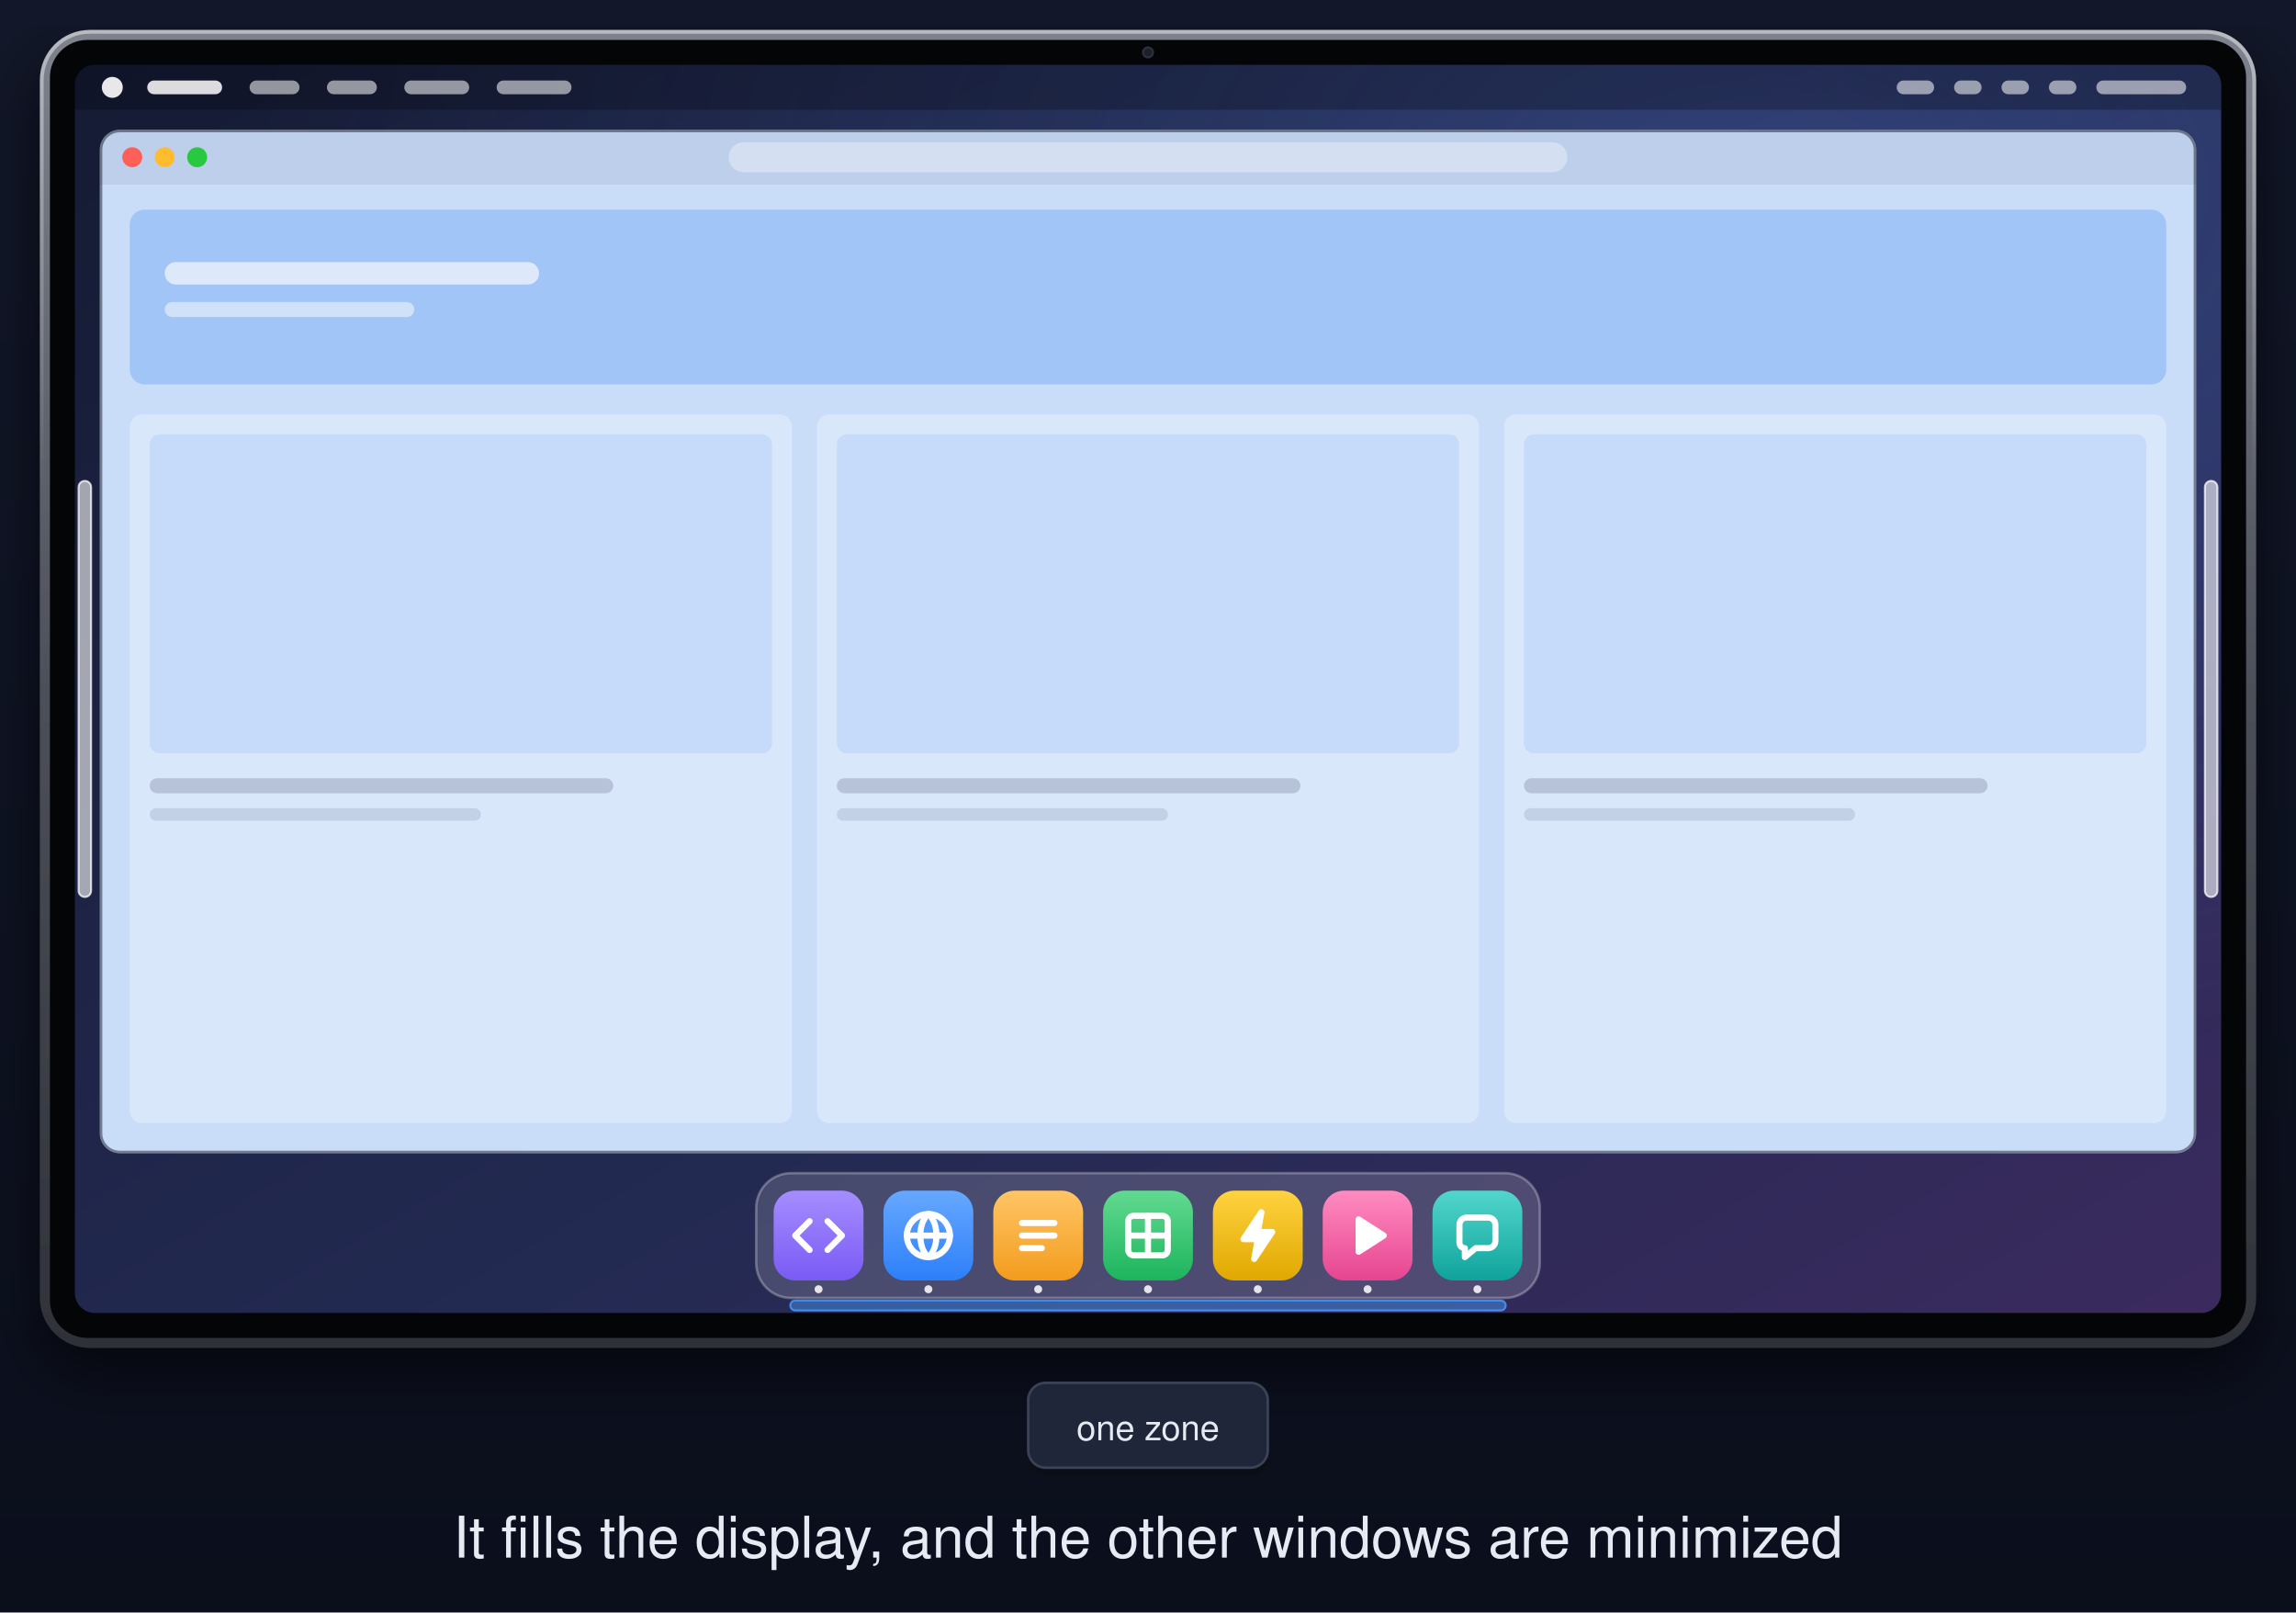
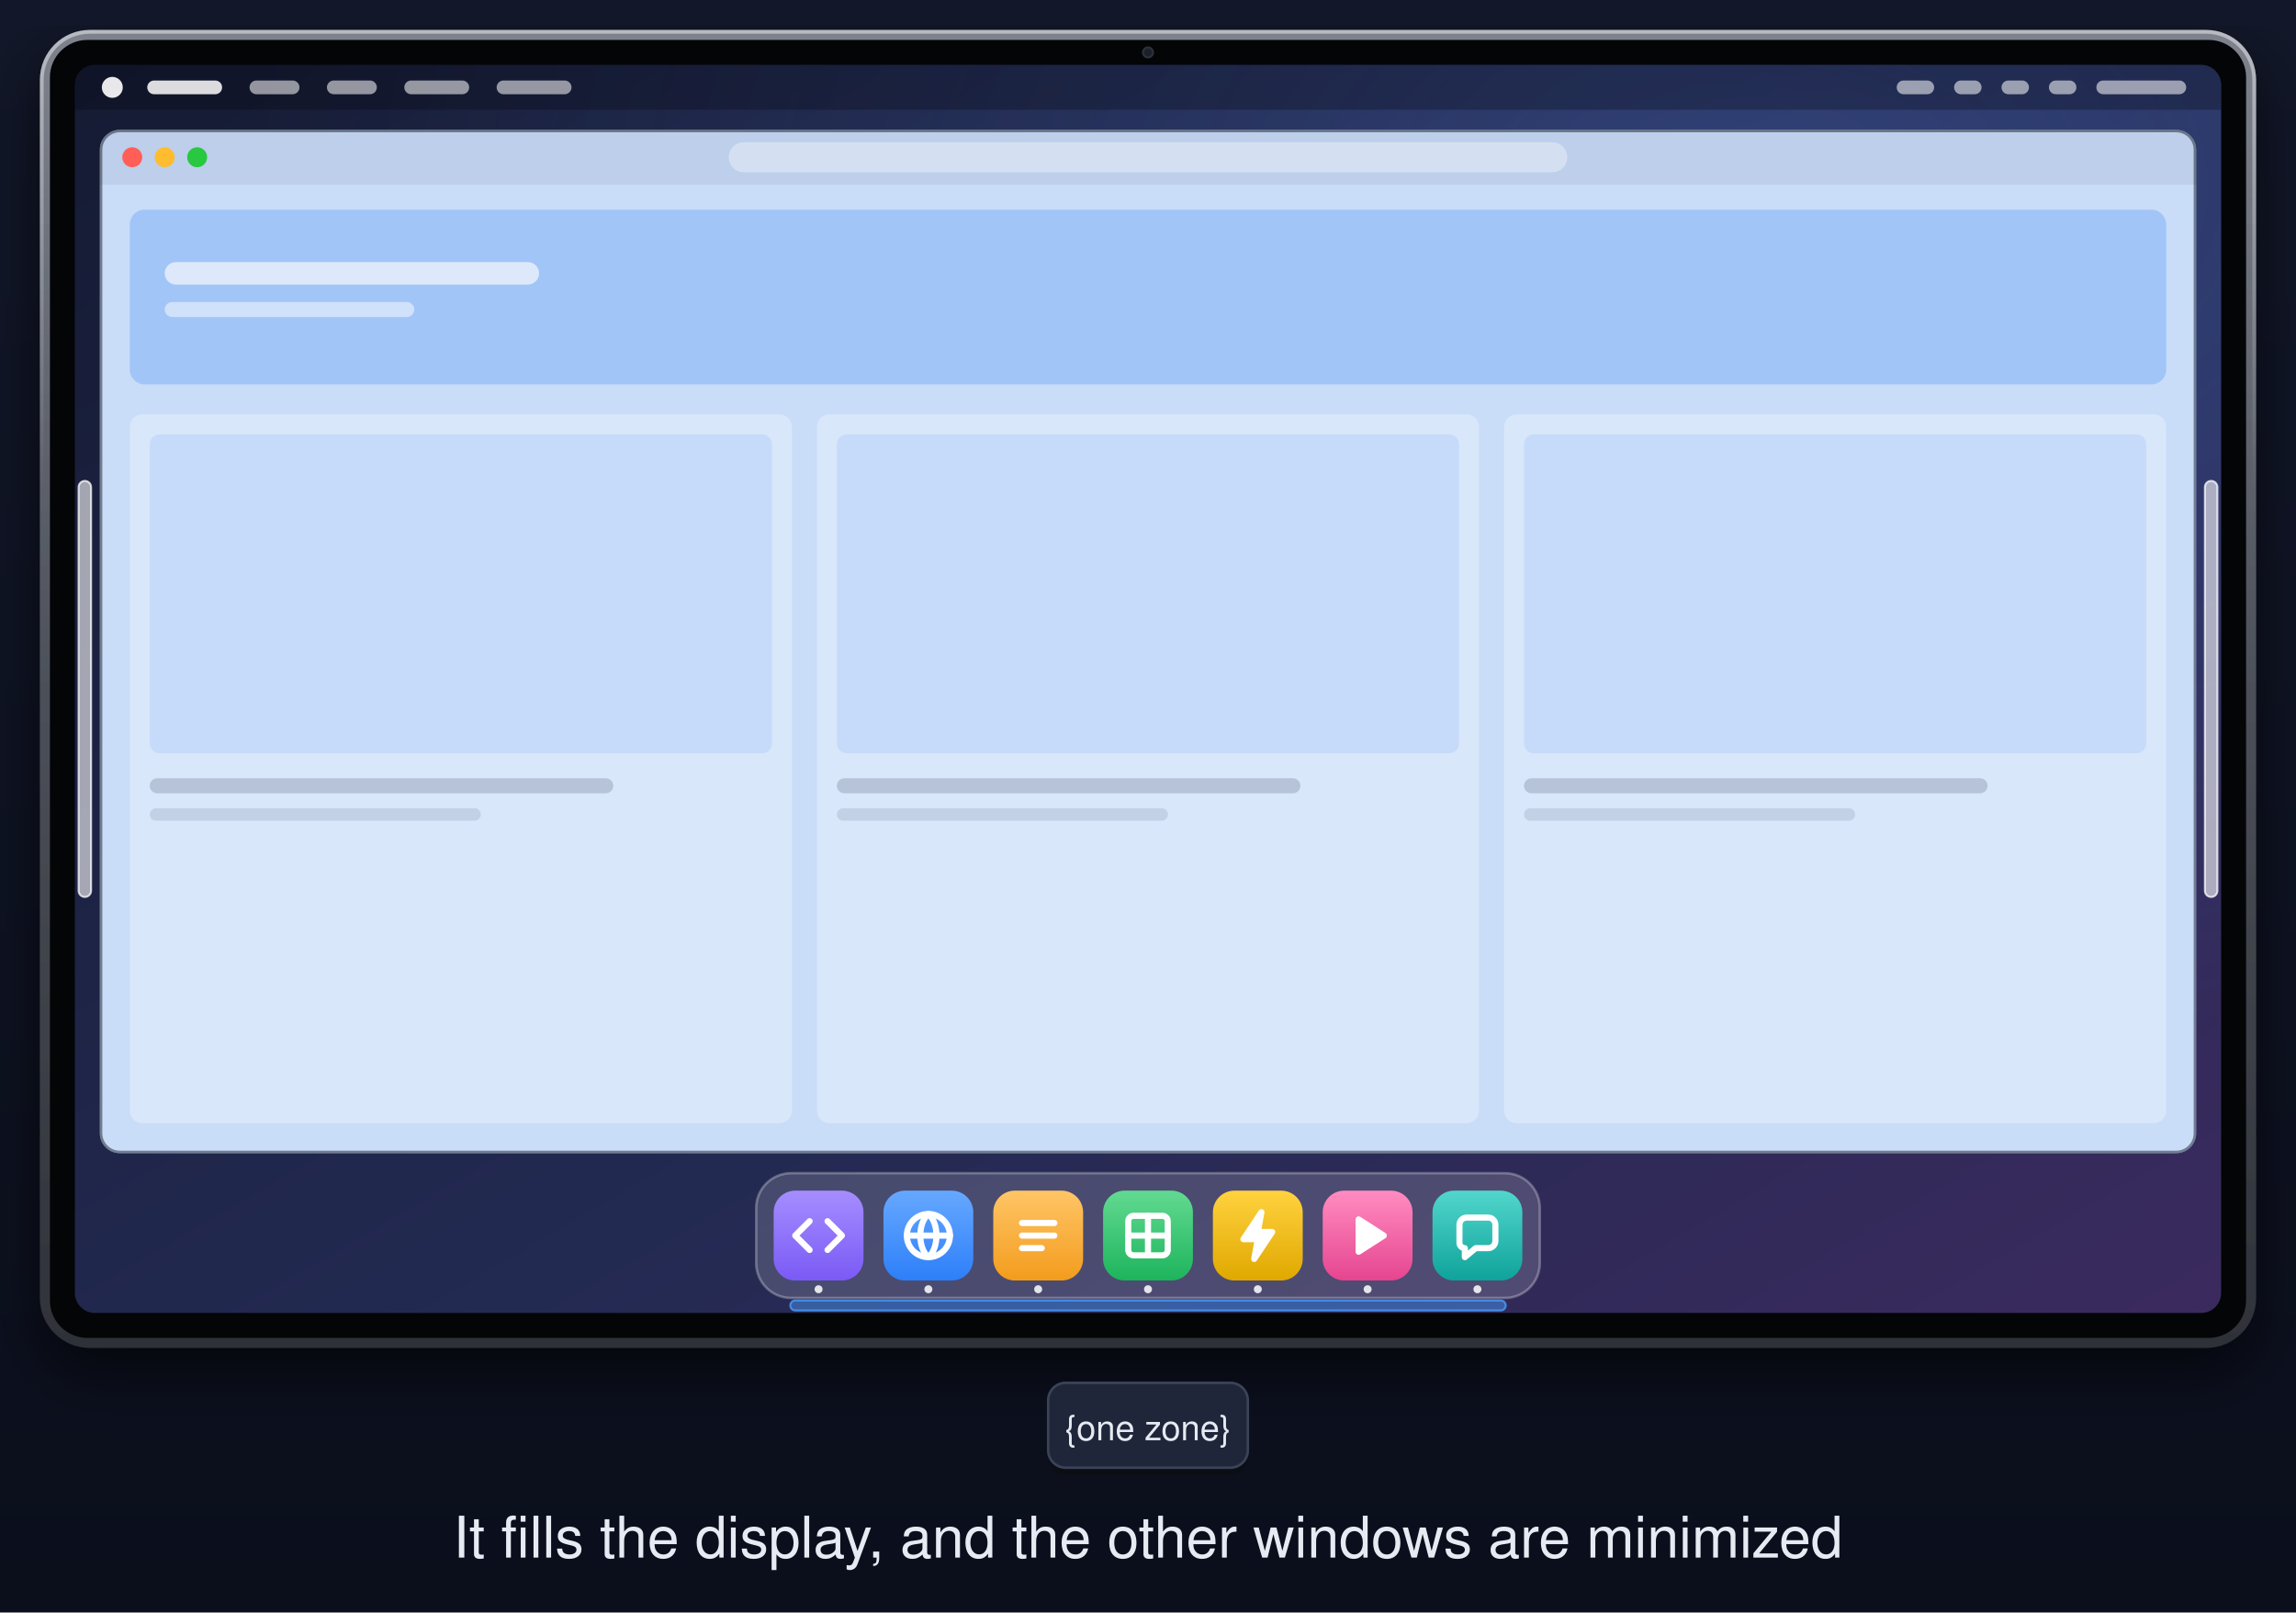
<svg xmlns="http://www.w3.org/2000/svg" viewBox="0 0 920 646" role="img" aria-labelledby="title">
  <defs>
    <linearGradient id="rim" x1="0" y1="0" x2="0" y2="1">
      <stop offset="0" stop-color="#7d828d" />
      <stop offset=".5" stop-color="#4c5059" />
      <stop offset="1" stop-color="#2f3239" />
    </linearGradient>
    <linearGradient id="rimEdge" x1="0" y1="0" x2="0" y2="1">
      <stop offset="0" stop-color="#fff" stop-opacity=".45" />
      <stop offset=".35" stop-color="#fff" stop-opacity="0" />
    </linearGradient>
    <filter id="dshadow" x="-10%" y="-10%" width="120%" height="135%">
      <feDropShadow dx="0" dy="10" stdDeviation="12" flood-color="#000" flood-opacity=".6" />
    </filter>
    <linearGradient id="stage" x1="0" y1="0" x2="0" y2="1">
      <stop offset="0" stop-color="#121729" />
      <stop offset="1" stop-color="#0b0f1c" />
    </linearGradient>
    <linearGradient id="wall1" x1="0" y1="0" x2="1" y2="1">
      <stop offset="0" stop-color="#151b33" />
      <stop offset=".6" stop-color="#232a52" />
      <stop offset="1" stop-color="#3b2a5e" />
    </linearGradient>
    <radialGradient id="wallGlow" cx=".78" cy=".1" r=".7">
      <stop offset="0" stop-color="#5b7fe0" stop-opacity=".3" />
      <stop offset="1" stop-color="#5b7fe0" stop-opacity="0" />
    </radialGradient>
    <linearGradient id="g-purple" x1="0" y1="0" x2="0" y2="1">
      <stop offset="0" stop-color="#a58dff" />
      <stop offset="1" stop-color="#7a5af5" />
    </linearGradient>
    <linearGradient id="g-blue" x1="0" y1="0" x2="0" y2="1">
      <stop offset="0" stop-color="#66a8ff" />
      <stop offset="1" stop-color="#2d7ff9" />
    </linearGradient>
    <linearGradient id="g-orange" x1="0" y1="0" x2="0" y2="1">
      <stop offset="0" stop-color="#ffc566" />
      <stop offset="1" stop-color="#f39c1d" />
    </linearGradient>
    <linearGradient id="g-green" x1="0" y1="0" x2="0" y2="1">
      <stop offset="0" stop-color="#62da91" />
      <stop offset="1" stop-color="#1db45c" />
    </linearGradient>
    <linearGradient id="g-amber" x1="0" y1="0" x2="0" y2="1">
      <stop offset="0" stop-color="#ffd23f" />
      <stop offset="1" stop-color="#e0a800" />
    </linearGradient>
    <linearGradient id="g-pink" x1="0" y1="0" x2="0" y2="1">
      <stop offset="0" stop-color="#ff8cc0" />
      <stop offset="1" stop-color="#e64590" />
    </linearGradient>
    <linearGradient id="g-teal" x1="0" y1="0" x2="0" y2="1">
      <stop offset="0" stop-color="#52d6cc" />
      <stop offset="1" stop-color="#0fa39b" />
    </linearGradient>
    <symbol id="ic-purple" viewBox="0 0 50 50">
      <rect width="50" height="50" rx="12" fill="url(#g-purple)" />
      <g fill="none" stroke="#fff" stroke-width="3.4" stroke-linecap="round" stroke-linejoin="round">
        <path d="M20 17l-8 8 8 8M30 17l8 8-8 8" />
      </g>
    </symbol>
    <symbol id="ic-blue" viewBox="0 0 50 50">
      <rect width="50" height="50" rx="12" fill="url(#g-blue)" />
      <g fill="none" stroke="#fff" stroke-width="3.4" stroke-linecap="round" stroke-linejoin="round">
        <circle cx="25" cy="25" r="12" />
        <path d="M13 25h24M25 13c-6 5-6 19 0 24M25 13c6 5 6 19 0 24" />
      </g>
    </symbol>
    <symbol id="ic-orange" viewBox="0 0 50 50">
      <rect width="50" height="50" rx="12" fill="url(#g-orange)" />
      <g fill="none" stroke="#fff" stroke-width="3.4" stroke-linecap="round" stroke-linejoin="round">
        <path d="M16 18h18M16 25h18M16 32h11" />
      </g>
    </symbol>
    <symbol id="ic-green" viewBox="0 0 50 50">
      <rect width="50" height="50" rx="12" fill="url(#g-green)" />
      <g fill="none" stroke="#fff" stroke-width="3.4" stroke-linecap="round" stroke-linejoin="round">
        <rect x="14" y="14" width="22" height="22" rx="3" />
        <path d="M14 25h22M25 14v22" />
      </g>
    </symbol>
    <symbol id="ic-amber" viewBox="0 0 50 50">
      <rect width="50" height="50" rx="12" fill="url(#g-amber)" />
      <g fill="none" stroke="#fff" stroke-width="3.4" stroke-linecap="round" stroke-linejoin="round">
        <path d="M27 12l-10 15h8l-2 11 10-15h-8z" fill="#fff" />
      </g>
    </symbol>
    <symbol id="ic-pink" viewBox="0 0 50 50">
      <rect width="50" height="50" rx="12" fill="url(#g-pink)" />
      <g fill="none" stroke="#fff" stroke-width="3.4" stroke-linecap="round" stroke-linejoin="round">
        <path d="M20 16l14 9-14 9z" fill="#fff" />
      </g>
    </symbol>
    <symbol id="ic-teal" viewBox="0 0 50 50">
      <rect width="50" height="50" rx="12" fill="url(#g-teal)" />
      <g fill="none" stroke="#fff" stroke-width="3.4" stroke-linecap="round" stroke-linejoin="round">
        <path d="M15 19a4 4 0 0 1 4-4h12a4 4 0 0 1 4 4v9a4 4 0 0 1-4 4h-7l-6 5v-5a3 3 0 0 1-3-3z" />
      </g>
    </symbol>
    <filter id="glow" x="-10%" y="-15%" width="120%" height="130%">
      <feGaussianBlur stdDeviation="3.5" />
    </filter>
    <filter id="shadow" x="-20%" y="-20%" width="140%" height="150%">
      <feDropShadow dx="0" dy="7" stdDeviation="9" flood-color="#000" flood-opacity=".45" />
    </filter>
    <filter id="cshadow" x="-60%" y="-60%" width="220%" height="220%">
      <feDropShadow dx="0" dy="1.2" stdDeviation="1.1" flood-color="#000" flood-opacity=".5" />
    </filter>
    <clipPath id="screens">
      <rect x="30" y="26" width="860" height="500" rx="8" />
    </clipPath>
  </defs>
  <style>
@keyframes kone{0.000%{transform:translateY(0px)}22.857%{transform:translateY(0px)}23.714%{transform:translateY(2px)}24.857%{transform:translateY(2px)}25.714%{transform:translateY(0px)}100.000%{transform:translateY(0px)}}
.kone{animation:kone 7s linear infinite;transform:translateY(0px)}
@keyframes konehi{0.000%{opacity:0}22.857%{opacity:0}23.714%{opacity:1}24.857%{opacity:1}25.714%{opacity:0}100.000%{opacity:0}}
.konehi{animation:konehi 7s linear infinite;opacity:0}
@keyframes others{0.000%{opacity:1}23.571%{opacity:1}25.714%{opacity:0}86.786%{opacity:0}86.800%{opacity:1}100.000%{opacity:1}}
.others{animation:others 7s linear infinite;opacity:0}
@keyframes grow{0.000%{transform:translate(424px,0px) scale(0.4952,0.4902)}25.714%{transform:translate(424px,0px) scale(0.4952,0.4902);animation-timing-function:cubic-bezier(0.45,0,0.25,1)}32.143%{transform:translate(0px,0px) scale(1,1)}86.786%{transform:translate(0px,0px) scale(1,1)}86.800%{transform:translate(424px,0px) scale(0.4952,0.4902)}100.000%{transform:translate(424px,0px) scale(0.4952,0.4902)}}
.grow{animation:grow 7s linear infinite;transform:translate(0px,0px) scale(1,1);transform-origin:40px 52px}
@keyframes large{0.000%{opacity:0}25.714%{opacity:0}25.729%{opacity:1}86.786%{opacity:1}86.800%{opacity:0}100.000%{opacity:0}}
.large{animation:large 7s linear infinite;opacity:1}
@keyframes small{0.000%{opacity:1}25.714%{opacity:1}25.729%{opacity:0}86.786%{opacity:0}86.800%{opacity:1}100.000%{opacity:1}}
.small{animation:small 7s linear infinite;opacity:0}
@keyframes nzbar{0.000%{opacity:0}30.000%{opacity:0}32.857%{opacity:1}86.786%{opacity:1}86.800%{opacity:0}100.000%{opacity:0}}
.nzbar{animation:nzbar 7s linear infinite;opacity:1}
@keyframes cap0{0.000%{opacity:0}4.286%{opacity:0}7.143%{opacity:1}37.143%{opacity:1}40.000%{opacity:0}100.000%{opacity:0}}
.cap0{animation:cap0 7s linear infinite;opacity:0}
@keyframes cap1{0.000%{opacity:0}41.429%{opacity:0}44.286%{opacity:1}80.000%{opacity:1}82.857%{opacity:0}100.000%{opacity:0}}
.cap1{animation:cap1 7s linear infinite;opacity:1}
@keyframes curtain{0.000%{opacity:0}80.714%{opacity:0}85.714%{opacity:1}87.857%{opacity:1}92.857%{opacity:0}100.000%{opacity:0}}
.curtain{animation:curtain 7s linear infinite;opacity:0}
</style>
  <rect x="0" y="0" width="920" height="646" fill="url(#stage)" />
  <rect x="16" y="12" width="888" height="528" rx="20" fill="url(#rim)" filter="url(#dshadow)" />
  <rect x="16.75" y="12.75" width="886.5" height="526.5" rx="19.25" fill="none" stroke="url(#rimEdge)" stroke-width="1.5" />
  <rect x="20" y="16" width="880" height="520" rx="15" fill="#040507" />
  <circle cx="460" cy="21" r="2" fill="#1c2029" stroke="#2c313c" stroke-width=".8" />
  <g clip-path="url(#screens)">
    <rect x="30" y="26" width="860" height="500" fill="url(#wall1)" />
    <rect x="30" y="26" width="860" height="500" fill="url(#wallGlow)" />
    <rect x="30" y="26" width="860" height="18" fill="#05070d" fill-opacity=".28" />
    <circle cx="45" cy="35" r="4.2" fill="#fff" fill-opacity=".9" />
    <rect x="59" y="32.25" width="30" height="5.5" rx="2.75" fill="#fff" fill-opacity="0.85" />
    <rect x="100" y="32.25" width="20" height="5.5" rx="2.75" fill="#fff" fill-opacity="0.55" />
    <rect x="131" y="32.25" width="20" height="5.5" rx="2.75" fill="#fff" fill-opacity="0.55" />
    <rect x="162" y="32.25" width="26" height="5.5" rx="2.75" fill="#fff" fill-opacity="0.55" />
    <rect x="199" y="32.25" width="30" height="5.5" rx="2.75" fill="#fff" fill-opacity="0.55" />
    <rect x="840" y="32.25" width="36" height="5.5" rx="2.75" fill="#fff" fill-opacity="0.55" />
    <rect x="821" y="32.25" width="11" height="5.5" rx="2.75" fill="#fff" fill-opacity="0.55" />
    <rect x="802" y="32.25" width="11" height="5.5" rx="2.75" fill="#fff" fill-opacity="0.55" />
    <rect x="783" y="32.25" width="11" height="5.5" rx="2.75" fill="#fff" fill-opacity="0.55" />
    <rect x="760" y="32.25" width="15" height="5.5" rx="2.75" fill="#fff" fill-opacity="0.55" />
    <rect x="303" y="470" width="314" height="50" rx="14" fill="#fff" fill-opacity=".16" stroke="#fff" stroke-opacity=".28" />
    <use href="#ic-purple" x="310" y="477" width="36" height="36" />
    <circle cx="328" cy="516.5" r="1.6" fill="#fff" fill-opacity=".85" />
    <use href="#ic-blue" x="354" y="477" width="36" height="36" />
    <circle cx="372" cy="516.5" r="1.6" fill="#fff" fill-opacity=".85" />
    <use href="#ic-orange" x="398" y="477" width="36" height="36" />
    <circle cx="416" cy="516.5" r="1.6" fill="#fff" fill-opacity=".85" />
    <use href="#ic-green" x="442" y="477" width="36" height="36" />
    <circle cx="460" cy="516.5" r="1.6" fill="#fff" fill-opacity=".85" />
    <use href="#ic-amber" x="486" y="477" width="36" height="36" />
    <circle cx="504" cy="516.5" r="1.6" fill="#fff" fill-opacity=".85" />
    <use href="#ic-pink" x="530" y="477" width="36" height="36" />
    <circle cx="548" cy="516.5" r="1.6" fill="#fff" fill-opacity=".85" />
    <use href="#ic-teal" x="574" y="477" width="36" height="36" />
    <circle cx="592" cy="516.5" r="1.6" fill="#fff" fill-opacity=".85" />
    <rect x="316.67" y="521" width="286.67" height="4" rx="2" fill="#4a9eff" fill-opacity=".45" stroke="#4a9eff" stroke-opacity=".8" stroke-width=".8" />
    <g class="others">
      <rect x="40" y="52" width="416" height="410" rx="8" fill="#3b3458" />
      <path d="M40 74V60a8 8 0 0 1 8-8H448a8 8 0 0 1 8 8V74z" fill="#fff" fill-opacity=".08" />
      <g opacity="0.5">
        <rect x="52" y="88" width="12" height="5" rx="2.5" fill="#fff" fill-opacity="0.2" />
        <rect x="74" y="88" width="37" height="6" rx="3" fill="#e5e7eb" fill-opacity="0.75" />
        <rect x="119" y="88" width="79" height="6" rx="3" fill="#e5e7eb" fill-opacity="0.75" />
        <rect x="52" y="105" width="12" height="5" rx="2.5" fill="#fff" fill-opacity="0.2" />
        <rect x="74" y="105" width="84" height="6" rx="3" fill="#c4b5fd" fill-opacity="0.75" />
        <rect x="52" y="122" width="12" height="5" rx="2.5" fill="#fff" fill-opacity="0.2" />
        <rect x="92" y="122" width="22" height="6" rx="3" fill="#e5e7eb" fill-opacity="0.75" />
        <rect x="122" y="122" width="56" height="6" rx="3" fill="#7dd3c0" fill-opacity="0.75" />
        <rect x="186" y="122" width="35" height="6" rx="3" fill="#fcd34d" fill-opacity="0.75" />
        <rect x="52" y="139" width="12" height="5" rx="2.5" fill="#fff" fill-opacity="0.2" />
        <rect x="52" y="156" width="12" height="5" rx="2.5" fill="#fff" fill-opacity="0.2" />
        <rect x="52" y="173" width="12" height="5" rx="2.5" fill="#fff" fill-opacity="0.2" />
        <rect x="92" y="173" width="76" height="6" rx="3" fill="#c4b5fd" fill-opacity="0.75" />
        <rect x="176" y="173" width="89" height="6" rx="3" fill="#7dd3c0" fill-opacity="0.75" />
        <rect x="52" y="190" width="12" height="5" rx="2.5" fill="#fff" fill-opacity="0.2" />
        <rect x="92" y="190" width="66" height="6" rx="3" fill="#7dd3c0" fill-opacity="0.75" />
        <rect x="166" y="190" width="50" height="6" rx="3" fill="#e5e7eb" fill-opacity="0.75" />
        <rect x="52" y="207" width="12" height="5" rx="2.5" fill="#fff" fill-opacity="0.2" />
        <rect x="74" y="207" width="34" height="6" rx="3" fill="#7dd3c0" fill-opacity="0.75" />
        <rect x="116" y="207" width="59" height="6" rx="3" fill="#c4b5fd" fill-opacity="0.75" />
        <rect x="183" y="207" width="64" height="6" rx="3" fill="#e5e7eb" fill-opacity="0.75" />
        <rect x="52" y="224" width="12" height="5" rx="2.5" fill="#fff" fill-opacity="0.2" />
        <rect x="92" y="224" width="60" height="6" rx="3" fill="#fcd34d" fill-opacity="0.75" />
        <rect x="160" y="224" width="85" height="6" rx="3" fill="#e5e7eb" fill-opacity="0.75" />
        <rect x="52" y="241" width="12" height="5" rx="2.5" fill="#fff" fill-opacity="0.2" />
        <rect x="74" y="241" width="53" height="6" rx="3" fill="#e5e7eb" fill-opacity="0.75" />
        <rect x="135" y="241" width="75" height="6" rx="3" fill="#7dd3c0" fill-opacity="0.75" />
        <rect x="218" y="241" width="68" height="6" rx="3" fill="#e5e7eb" fill-opacity="0.75" />
        <rect x="52" y="258" width="12" height="5" rx="2.5" fill="#fff" fill-opacity="0.2" />
        <rect x="128" y="258" width="33" height="6" rx="3" fill="#e5e7eb" fill-opacity="0.75" />
        <rect x="169" y="258" width="87" height="6" rx="3" fill="#c4b5fd" fill-opacity="0.75" />
        <rect x="52" y="275" width="12" height="5" rx="2.5" fill="#fff" fill-opacity="0.2" />
        <rect x="110" y="275" width="69" height="6" rx="3" fill="#e5e7eb" fill-opacity="0.75" />
        <rect x="187" y="275" width="25" height="6" rx="3" fill="#e5e7eb" fill-opacity="0.75" />
        <rect x="220" y="275" width="27" height="6" rx="3" fill="#fcd34d" fill-opacity="0.75" />
        <rect x="52" y="292" width="12" height="5" rx="2.5" fill="#fff" fill-opacity="0.2" />
        <rect x="110" y="292" width="43" height="6" rx="3" fill="#7dd3c0" fill-opacity="0.75" />
        <rect x="161" y="292" width="86" height="6" rx="3" fill="#7dd3c0" fill-opacity="0.75" />
        <rect x="255" y="292" width="23" height="6" rx="3" fill="#7dd3c0" fill-opacity="0.75" />
        <rect x="52" y="309" width="12" height="5" rx="2.5" fill="#fff" fill-opacity="0.2" />
        <rect x="110" y="309" width="73" height="6" rx="3" fill="#e5e7eb" fill-opacity="0.75" />
        <rect x="191" y="309" width="66" height="6" rx="3" fill="#e5e7eb" fill-opacity="0.75" />
        <rect x="52" y="326" width="12" height="5" rx="2.5" fill="#fff" fill-opacity="0.2" />
        <rect x="92" y="326" width="71" height="6" rx="3" fill="#e5e7eb" fill-opacity="0.75" />
        <rect x="52" y="343" width="12" height="5" rx="2.5" fill="#fff" fill-opacity="0.2" />
        <rect x="110" y="343" width="76" height="6" rx="3" fill="#c4b5fd" fill-opacity="0.75" />
        <rect x="194" y="343" width="83" height="6" rx="3" fill="#fcd34d" fill-opacity="0.75" />
        <rect x="52" y="360" width="12" height="5" rx="2.5" fill="#fff" fill-opacity="0.2" />
        <rect x="74" y="360" width="84" height="6" rx="3" fill="#fcd34d" fill-opacity="0.75" />
        <rect x="166" y="360" width="75" height="6" rx="3" fill="#fcd34d" fill-opacity="0.75" />
        <rect x="249" y="360" width="22" height="6" rx="3" fill="#e5e7eb" fill-opacity="0.75" />
        <rect x="52" y="377" width="12" height="5" rx="2.5" fill="#fff" fill-opacity="0.2" />
        <rect x="110" y="377" width="80" height="6" rx="3" fill="#e5e7eb" fill-opacity="0.75" />
        <rect x="198" y="377" width="25" height="6" rx="3" fill="#7dd3c0" fill-opacity="0.75" />
        <rect x="52" y="394" width="12" height="5" rx="2.5" fill="#fff" fill-opacity="0.2" />
        <rect x="110" y="394" width="33" height="6" rx="3" fill="#e5e7eb" fill-opacity="0.75" />
        <rect x="151" y="394" width="54" height="6" rx="3" fill="#c4b5fd" fill-opacity="0.75" />
        <rect x="52" y="411" width="12" height="5" rx="2.5" fill="#fff" fill-opacity="0.2" />
        <rect x="128" y="411" width="32" height="6" rx="3" fill="#c4b5fd" fill-opacity="0.75" />
        <rect x="52" y="428" width="12" height="5" rx="2.5" fill="#fff" fill-opacity="0.2" />
        <rect x="92" y="428" width="56" height="6" rx="3" fill="#c4b5fd" fill-opacity="0.75" />
        <rect x="156" y="428" width="45" height="6" rx="3" fill="#fcd34d" fill-opacity="0.75" />
        <rect x="52" y="445" width="12" height="5" rx="2.5" fill="#fff" fill-opacity="0.2" />
        <rect x="74" y="445" width="54" height="6" rx="3" fill="#e5e7eb" fill-opacity="0.75" />
        <rect x="136" y="445" width="43" height="6" rx="3" fill="#fcd34d" fill-opacity="0.75" />
      </g>
      <circle cx="53" cy="63" r="4" fill="#ff5f57" />
      <circle cx="66" cy="63" r="4" fill="#febc2e" />
      <circle cx="79" cy="63" r="4" fill="#28c840" />
      <rect x="40.5" y="52.5" width="415" height="409" rx="7.5" fill="none" stroke="#070a14" stroke-opacity=".45" />
      <g class="off">
        <circle cx="53" cy="63" r="4" fill="#8b8f99" />
        <circle cx="66" cy="63" r="4" fill="#8b8f99" />
        <circle cx="79" cy="63" r="4" fill="#8b8f99" />
      </g>
      <rect x="464" y="261" width="416" height="201" rx="8" fill="#f3cf9f" />
      <path d="M464 283V269a8 8 0 0 1 8-8H872a8 8 0 0 1 8 8V283z" fill="#0b1020" fill-opacity=".06" />
      <g opacity="0.5">
        <rect x="470" y="289" width="135.44" height="167" rx="6" fill="#fff" fill-opacity=".25" />
        <rect x="474" y="292" width="127.44" height="30" rx="5" fill="#f39c1d" fill-opacity=".28" />
        <circle cx="484" cy="302" r="3.5" fill="#f39c1d" />
        <rect x="494" y="298.5" width="82.73" height="6" rx="3" fill="#5b6475" fill-opacity="0.55" />
        <rect x="494" y="309" width="66.61" height="4.5" rx="2.25" fill="#8b93a2" fill-opacity="0.5" />
        <circle cx="484" cy="340" r="3.5" fill="#f39c1d" />
        <rect x="494" y="336.5" width="49.53" height="6" rx="3" fill="#5b6475" fill-opacity="0.55" />
        <rect x="494" y="347" width="34.76" height="4.5" rx="2.25" fill="#8b93a2" fill-opacity="0.5" />
        <circle cx="484" cy="378" r="3.5" fill="#f39c1d" />
        <rect x="494" y="374.5" width="78.28" height="6" rx="3" fill="#5b6475" fill-opacity="0.55" />
        <rect x="494" y="385" width="58.79" height="4.5" rx="2.25" fill="#8b93a2" fill-opacity="0.5" />
        <circle cx="484" cy="416" r="3.5" fill="#f39c1d" />
        <rect x="494" y="412.5" width="72.16" height="6" rx="3" fill="#5b6475" fill-opacity="0.55" />
        <rect x="494" y="423" width="43" height="4.5" rx="2.25" fill="#8b93a2" fill-opacity="0.5" />
        <rect x="621.44" y="297" width="169.79" height="10" rx="5" fill="#4d5566" fill-opacity="0.6" />
        <rect x="621.44" y="321" width="199.55" height="5" rx="2.5" fill="#8b93a2" fill-opacity="0.45" />
        <rect x="621.44" y="334" width="199.64" height="5" rx="2.5" fill="#8b93a2" fill-opacity="0.45" />
        <rect x="621.44" y="347" width="196.85" height="5" rx="2.5" fill="#8b93a2" fill-opacity="0.45" />
        <rect x="621.44" y="360" width="150.7" height="5" rx="2.5" fill="#8b93a2" fill-opacity="0.45" />
        <rect x="621.44" y="373" width="180.42" height="5" rx="2.5" fill="#8b93a2" fill-opacity="0.45" />
        <rect x="621.44" y="386" width="176.36" height="5" rx="2.5" fill="#8b93a2" fill-opacity="0.45" />
        <rect x="621.44" y="399" width="212.33" height="5" rx="2.5" fill="#8b93a2" fill-opacity="0.45" />
        <rect x="621.44" y="412" width="241.99" height="5" rx="2.5" fill="#8b93a2" fill-opacity="0.45" />
        <rect x="621.44" y="425" width="237.04" height="5" rx="2.5" fill="#8b93a2" fill-opacity="0.45" />
        <rect x="621.44" y="438" width="192.81" height="5" rx="2.5" fill="#8b93a2" fill-opacity="0.45" />
      </g>
      <circle cx="477" cy="272" r="4" fill="#ff5f57" />
      <circle cx="490" cy="272" r="4" fill="#febc2e" />
      <circle cx="503" cy="272" r="4" fill="#28c840" />
      <rect x="464.5" y="261.5" width="415" height="200" rx="7.5" fill="none" stroke="#070a14" stroke-opacity=".45" />
      <g class="off">
        <circle cx="477" cy="272" r="4" fill="#8b8f99" />
        <circle cx="490" cy="272" r="4" fill="#8b8f99" />
        <circle cx="503" cy="272" r="4" fill="#8b8f99" />
      </g>
    </g>
    <g class="small">
      <rect x="464" y="52" width="416" height="201" rx="8" fill="#c9dcf8" />
      <path d="M464 74V60a8 8 0 0 1 8-8H872a8 8 0 0 1 8 8V74z" fill="#0b1020" fill-opacity=".06" />
      <g opacity="0.5">
        <rect x="588.8" y="57" width="166.4" height="12" rx="6" fill="#fff" fill-opacity=".7" />
        <rect x="476" y="84" width="392" height="51.52" rx="6" fill="#2d7ff9" fill-opacity=".5" />
        <rect x="490" y="99.46" width="150" height="9" rx="4.5" fill="#fff" fill-opacity="0.9" />
        <rect x="490" y="115.46" width="100" height="6" rx="3" fill="#fff" fill-opacity="0.7" />
        <rect x="476" y="147.52" width="124" height="93.48" rx="5" fill="#fff" fill-opacity=".6" />
        <rect x="484" y="155.52" width="108" height="42.07" rx="4" fill="#2d7ff9" fill-opacity=".2" />
        <rect x="484" y="207.59" width="86.8" height="6" rx="3" fill="#5b6475" fill-opacity="0.5" />
        <rect x="484" y="219.59" width="62" height="5" rx="2.5" fill="#8b93a2" fill-opacity="0.45" />
        <rect x="610" y="147.52" width="124" height="93.48" rx="5" fill="#fff" fill-opacity=".6" />
        <rect x="618" y="155.52" width="108" height="42.07" rx="4" fill="#2d7ff9" fill-opacity=".2" />
        <rect x="618" y="207.59" width="86.8" height="6" rx="3" fill="#5b6475" fill-opacity="0.5" />
        <rect x="618" y="219.59" width="62" height="5" rx="2.5" fill="#8b93a2" fill-opacity="0.45" />
        <rect x="744" y="147.52" width="124" height="93.48" rx="5" fill="#fff" fill-opacity=".6" />
        <rect x="752" y="155.52" width="108" height="42.07" rx="4" fill="#2d7ff9" fill-opacity=".2" />
        <rect x="752" y="207.59" width="86.8" height="6" rx="3" fill="#5b6475" fill-opacity="0.5" />
        <rect x="752" y="219.59" width="62" height="5" rx="2.5" fill="#8b93a2" fill-opacity="0.45" />
      </g>
      <circle cx="477" cy="63" r="4" fill="#ff5f57" />
      <circle cx="490" cy="63" r="4" fill="#febc2e" />
      <circle cx="503" cy="63" r="4" fill="#28c840" />
      <rect x="464.5" y="52.5" width="415" height="200" rx="7.5" fill="none" stroke="#070a14" stroke-opacity=".45" />
    </g>
    <g class="grow">
      <g class="large">
        <rect x="40" y="52" width="840" height="410" rx="8" fill="#c9dcf8" />
        <path d="M40 74V60a8 8 0 0 1 8-8H872a8 8 0 0 1 8 8V74z" fill="#0b1020" fill-opacity=".06" />
        <g opacity="0.5">
          <rect x="292" y="57" width="336" height="12" rx="6" fill="#fff" fill-opacity=".7" />
          <rect x="52" y="84" width="816" height="70" rx="6" fill="#2d7ff9" fill-opacity=".5" />
          <rect x="66" y="105" width="150" height="9" rx="4.5" fill="#fff" fill-opacity="0.9" />
          <rect x="66" y="121" width="100" height="6" rx="3" fill="#fff" fill-opacity="0.7" />
          <rect x="52" y="166" width="265.33" height="284" rx="5" fill="#fff" fill-opacity=".6" />
          <rect x="60" y="174" width="249.33" height="127.8" rx="4" fill="#2d7ff9" fill-opacity=".2" />
          <rect x="60" y="311.8" width="185.73" height="6" rx="3" fill="#5b6475" fill-opacity="0.5" />
          <rect x="60" y="323.8" width="132.67" height="5" rx="2.5" fill="#8b93a2" fill-opacity="0.45" />
          <rect x="327.33" y="166" width="265.33" height="284" rx="5" fill="#fff" fill-opacity=".6" />
          <rect x="335.33" y="174" width="249.33" height="127.8" rx="4" fill="#2d7ff9" fill-opacity=".2" />
          <rect x="335.33" y="311.8" width="185.73" height="6" rx="3" fill="#5b6475" fill-opacity="0.5" />
          <rect x="335.33" y="323.8" width="132.67" height="5" rx="2.5" fill="#8b93a2" fill-opacity="0.45" />
          <rect x="602.67" y="166" width="265.33" height="284" rx="5" fill="#fff" fill-opacity=".6" />
          <rect x="610.67" y="174" width="249.33" height="127.8" rx="4" fill="#2d7ff9" fill-opacity=".2" />
          <rect x="610.67" y="311.8" width="185.73" height="6" rx="3" fill="#5b6475" fill-opacity="0.5" />
          <rect x="610.67" y="323.8" width="132.67" height="5" rx="2.5" fill="#8b93a2" fill-opacity="0.45" />
        </g>
        <circle cx="53" cy="63" r="4" fill="#ff5f57" />
        <circle cx="66" cy="63" r="4" fill="#febc2e" />
        <circle cx="79" cy="63" r="4" fill="#28c840" />
        <rect x="40.5" y="52.5" width="839" height="409" rx="7.5" fill="none" stroke="#070a14" stroke-opacity=".45" />
      </g>
    </g>
    <rect x="31.5" y="192.67" width="5" height="166.67" rx="2.5" fill="#fff" fill-opacity=".6" stroke="#fff" stroke-opacity=".75" stroke-width=".8" />
    <g class="nzbar">
      <rect x="883.5" y="192.67" width="5" height="166.67" rx="2.5" fill="#fff" fill-opacity=".6" stroke="#fff" stroke-opacity=".75" stroke-width=".8" />
    </g>
  </g>
  <g class="keys">
-     <rect x="412" y="557" width="96" height="34" rx="7" fill="#0b0e15" />
+     <rect x="420" y="557" width="80" height="34" rx="7" fill="#0b0e15" />
    <g class="kone">
-       <rect x="412" y="554" width="96" height="34" rx="7" fill="#20263a" stroke="#3b4357" />
+       <rect x="420" y="554" width="80" height="34" rx="7" fill="#20263a" stroke="#3b4357" />
      <g class="konehi">
-         <rect x="412" y="554" width="96" height="34" rx="7" fill="#4a9eff" fill-opacity=".6" />
-       </g>
-       <text x="460" y="577" text-anchor="middle" font-family="-apple-system, BlinkMacSystemFont, 'Segoe UI', Helvetica, Arial, sans-serif" font-size="14" font-weight="500" fill="#e6eaf2">one zone</text>
+         <rect x="420" y="554" width="80" height="34" rx="7" fill="#4a9eff" fill-opacity=".6" />
+       </g>
+       <text x="460" y="577" text-anchor="middle" font-family="-apple-system, BlinkMacSystemFont, 'Segoe UI', Helvetica, Arial, sans-serif" font-size="14" font-weight="500" fill="#e6eaf2">{one zone}</text>
    </g>
  </g>
  <text class="cap0" x="460" y="624" text-anchor="middle" font-family="-apple-system, BlinkMacSystemFont, 'Segoe UI', Helvetica, Arial, sans-serif" font-size="23" font-weight="500" fill="#e6eaf2">Keep only the focused window's zone</text>
  <text class="cap1" x="460" y="624" text-anchor="middle" font-family="-apple-system, BlinkMacSystemFont, 'Segoe UI', Helvetica, Arial, sans-serif" font-size="23" font-weight="500" fill="#e6eaf2">It fills the display, and the other windows are minimized</text>
  <rect x="0" y="0" width="920" height="646" fill="url(#stage)" class="curtain" />
</svg>
